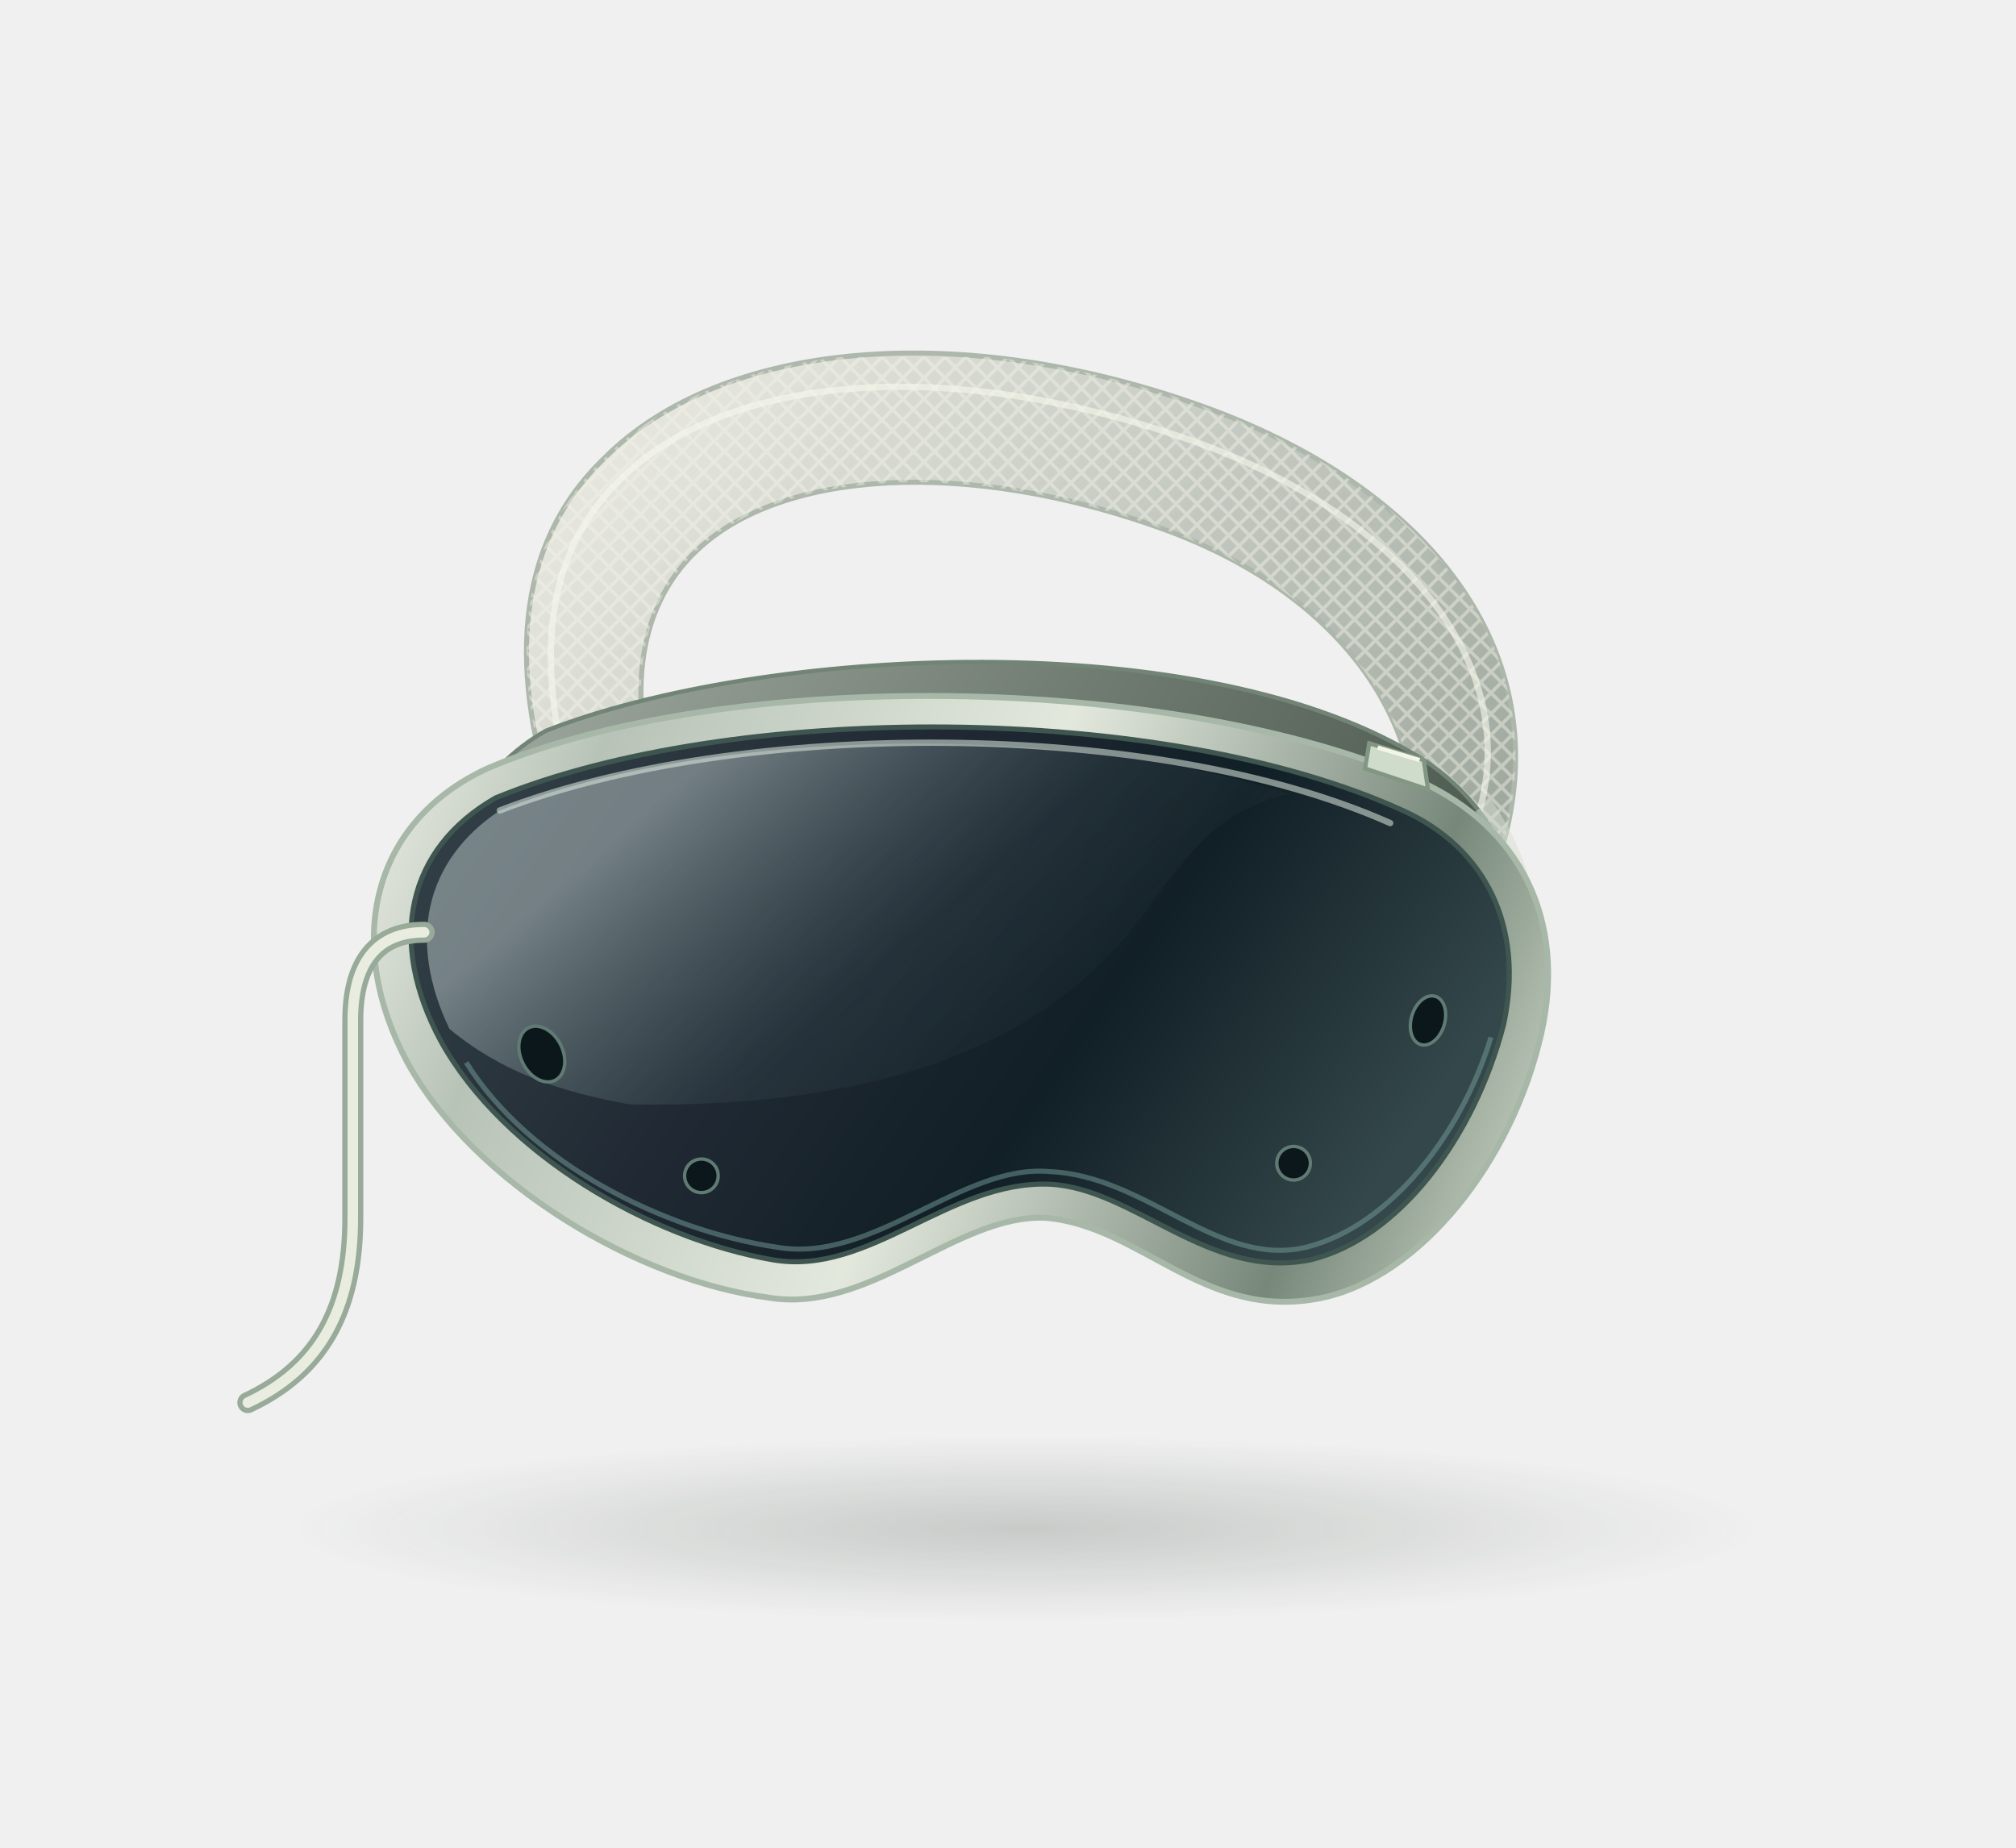
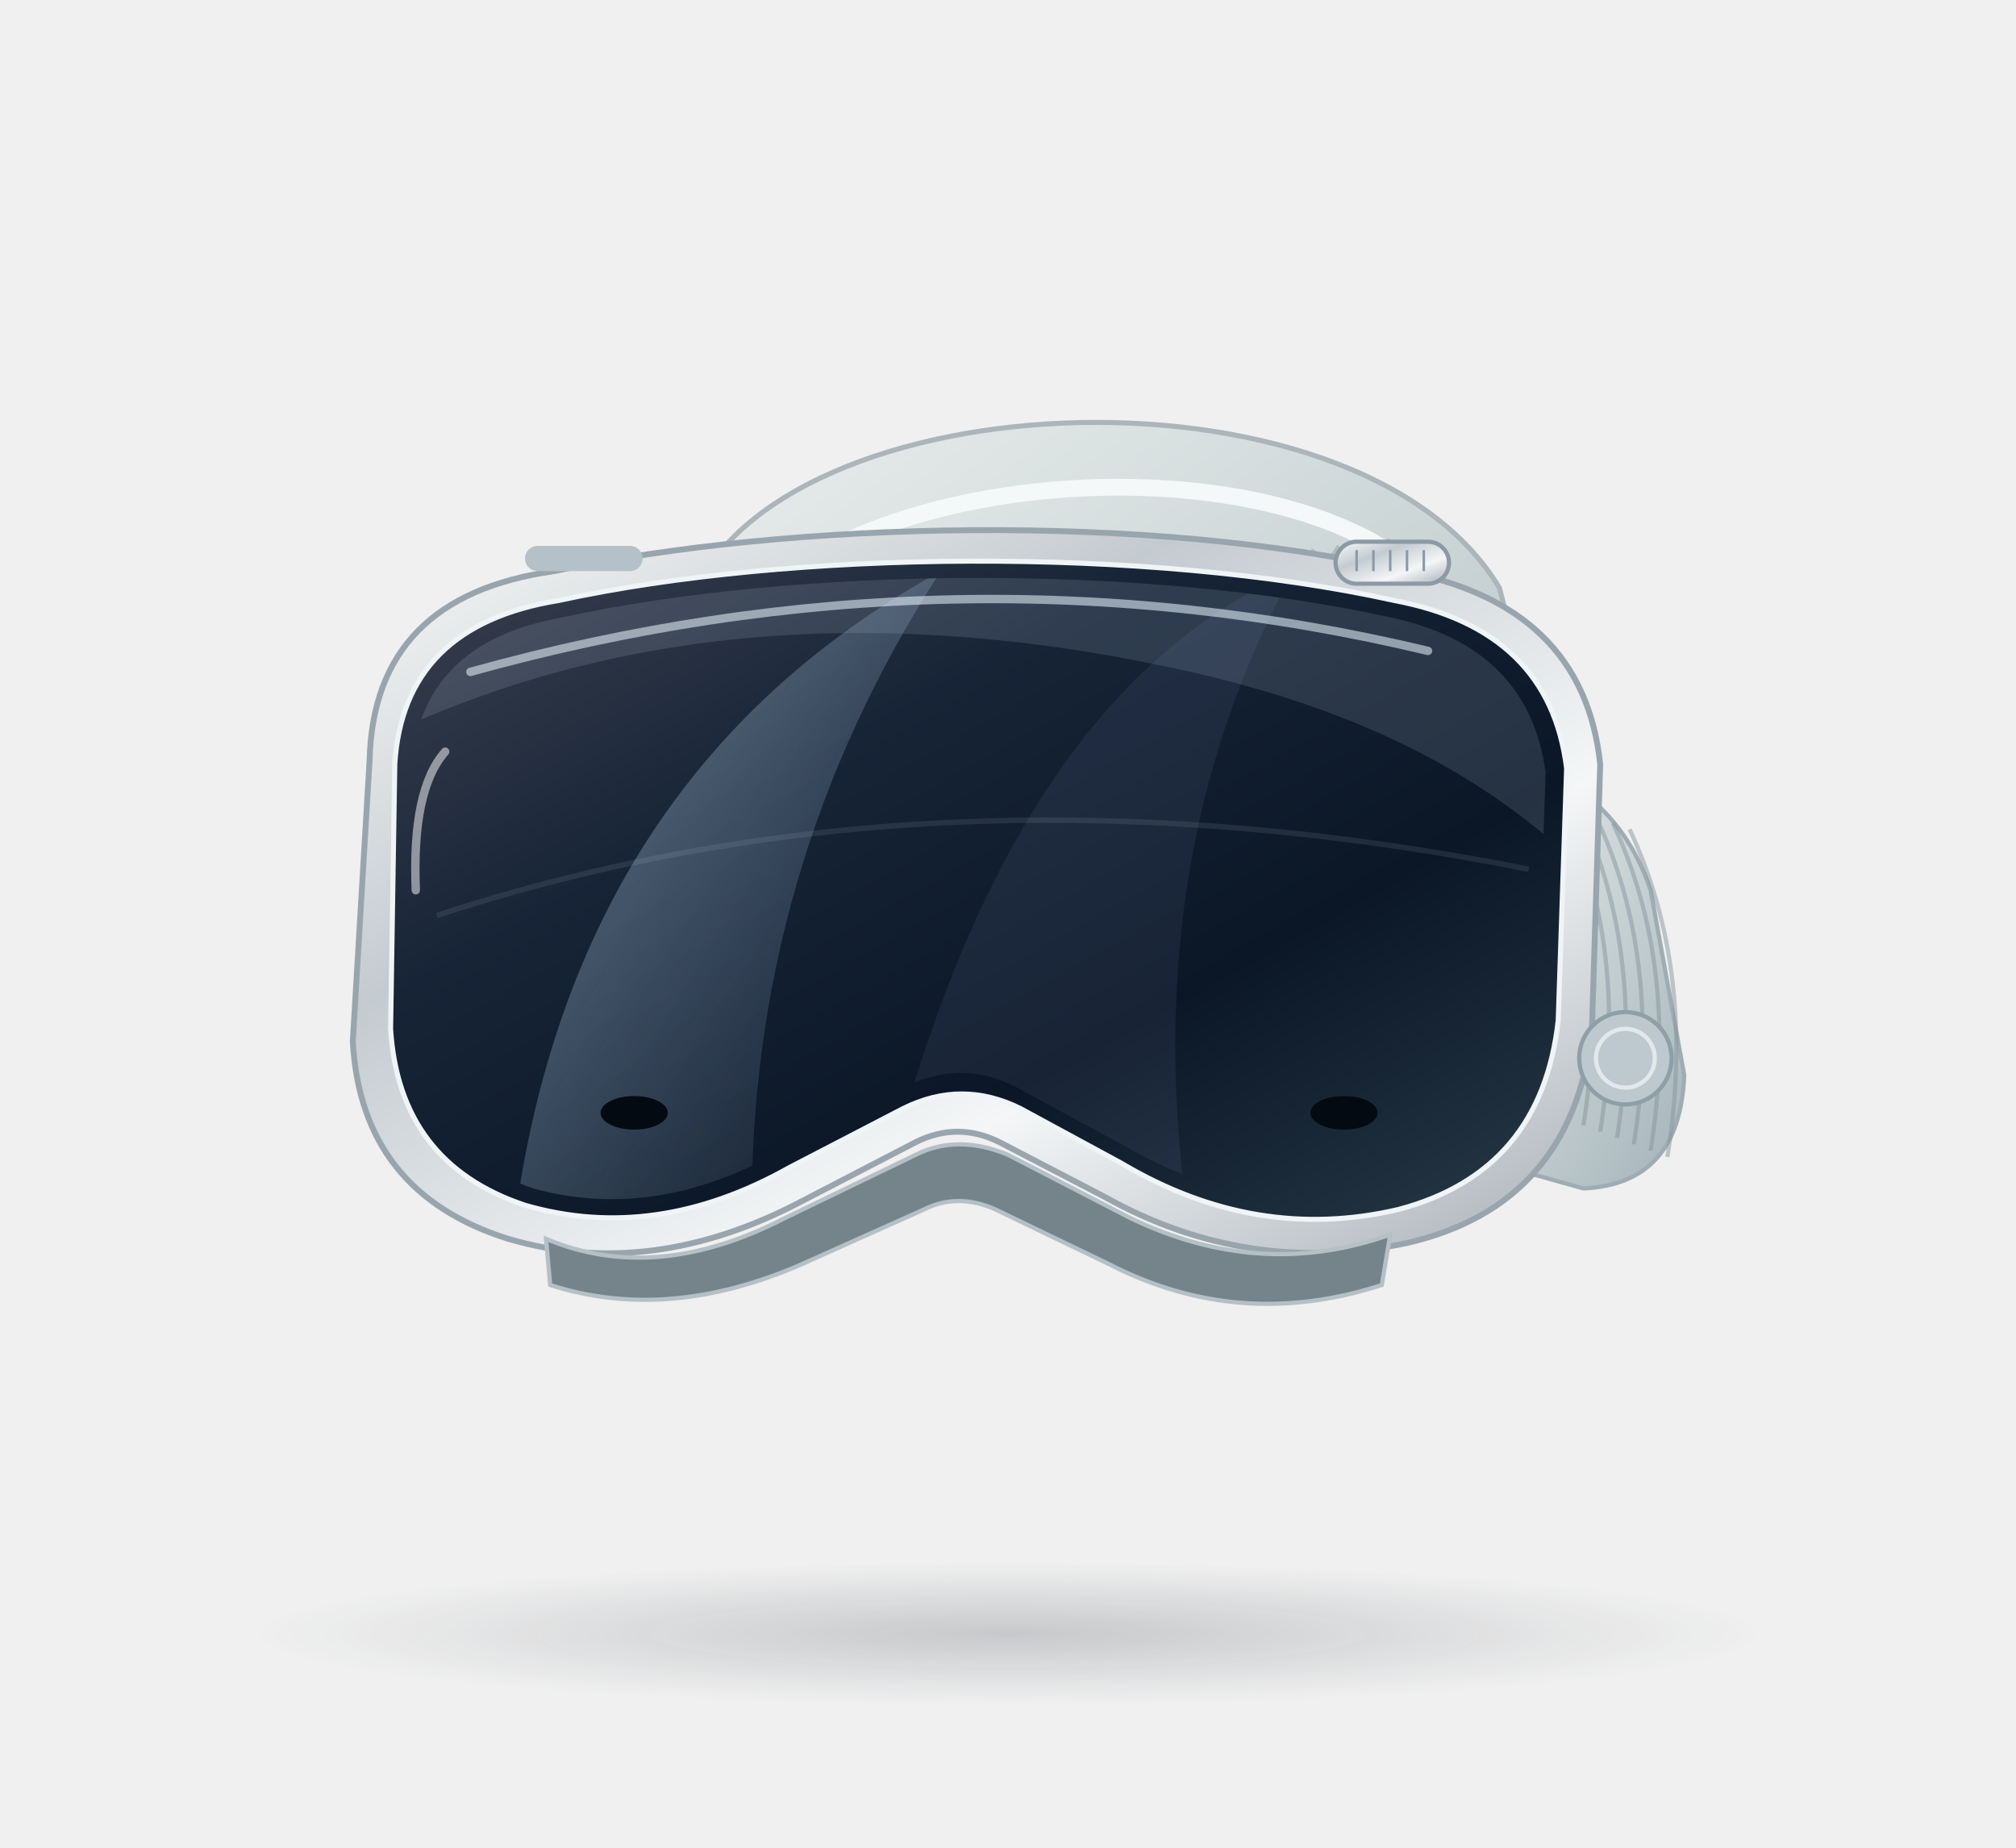
- <svg xmlns="http://www.w3.org/2000/svg" viewBox="0 0 480 440" fill="none">
+ <svg xmlns="http://www.w3.org/2000/svg" viewBox="0 0 480 440" fill="none" role="img" aria-labelledby="title">
  <defs>
-     <linearGradient id="band" x1="152" y1="94" x2="330" y2="269" gradientUnits="userSpaceOnUse">
-       <stop stop-color="#e7e7df" />
-       <stop offset=".5" stop-color="#bfc5bd" />
-       <stop offset="1" stop-color="#949e93" />
+     <linearGradient id="silver" x1="0%" y1="0%" x2="100%" y2="100%">
+       <stop offset="0.000" stop-color="#f9faf9" />
+       <stop offset="0.333" stop-color="#c4cbd0" />
+       <stop offset="0.667" stop-color="#f4f6f7" />
+       <stop offset="1.000" stop-color="#a6aeb5" />
    </linearGradient>
-     <linearGradient id="seal" x1="117" y1="154" x2="341" y2="302" gradientUnits="userSpaceOnUse">
-       <stop stop-color="#a0aaa1" />
-       <stop offset=".45" stop-color="#717c72" />
-       <stop offset="1" stop-color="#3e4c40" />
+     <linearGradient id="white" x1="0%" y1="0%" x2="100%" y2="100%">
+       <stop offset="0.000" stop-color="#ffffff" />
+       <stop offset="0.500" stop-color="#f6f7f6" />
+       <stop offset="1.000" stop-color="#d8dfe0" />
    </linearGradient>
-     <linearGradient id="frame" x1="84" y1="173" x2="375" y2="293" gradientUnits="userSpaceOnUse">
-       <stop stop-color="#f0f2e9" />
-       <stop offset=".18" stop-color="#b8c3b7" />
-       <stop offset=".5" stop-color="#e3e8dd" />
-       <stop offset=".8" stop-color="#77887a" />
-       <stop offset="1" stop-color="#d6dfd1" />
+     <linearGradient id="glass" x1="0%" y1="0%" x2="100%" y2="100%">
+       <stop offset="0.000" stop-color="#353b42" />
+       <stop offset="0.500" stop-color="#11161d" />
+       <stop offset="1.000" stop-color="#252c36" />
    </linearGradient>
-     <linearGradient id="glass" x1="133" y1="173" x2="316" y2="299" gradientUnits="userSpaceOnUse">
-       <stop stop-color="#303d44" />
-       <stop offset=".35" stop-color="#202933" />
-       <stop offset=".65" stop-color="#111f26" />
-       <stop offset="1" stop-color="#34474a" />
+     <linearGradient id="shine" x1="0%" y1="0%" x2="100%" y2="100%">
+       <stop offset="0.000" stop-color="#ffffff" />
+       <stop offset="1.000" stop-color="#ffffff00" />
    </linearGradient>
-     <linearGradient id="reflection" x1="166" y1="183" x2="241" y2="271" gradientUnits="userSpaceOnUse">
-       <stop stop-color="#d3dfe0" stop-opacity=".43" />
-       <stop offset=".55" stop-color="#779999" stop-opacity=".1" />
-       <stop offset="1" stop-color="#779999" stop-opacity="0" />
+     <radialGradient id="ground">
+       <stop stop-color="#18232f" stop-opacity=".19" />
+       <stop offset="1" stop-color="#18232f" stop-opacity="0" />
+     </radialGradient>
+     <linearGradient id="knit" x1="0%" y1="0%" x2="100%" y2="100%">
+       <stop offset="0.000" stop-color="#ecf0ef" />
+       <stop offset="0.500" stop-color="#cbd5d6" />
+       <stop offset="1.000" stop-color="#a5b4bb" />
    </linearGradient>
-     <radialGradient id="shadow">
-       <stop stop-color="#24372a" stop-opacity=".2" />
-       <stop offset="1" stop-color="#24372a" stop-opacity="0" />
-     </radialGradient>
-     <pattern id="knit" width="5" height="5" patternUnits="userSpaceOnUse">
-       <path d="m0 0 2.5 2.5L5 0M0 5l2.5-2.5L5 5" stroke="#f3f3e8" stroke-opacity=".45" stroke-width=".8" />
-     </pattern>
-     <clipPath id="strap">
-       <path d="M133 195c-12-34-11-65 11-86 28-28 85-33 143-12 55 20 85 60 70 107l-22 11c10-39-14-73-58-89-47-17-91-14-111 5-15 14-17 37-8 62l-25 2Z" />
-     </clipPath>
+     <linearGradient id="visor" x1="0%" y1="0%" x2="100%" y2="100%">
+       <stop offset="0.000" stop-color="#3b414f" />
+       <stop offset="0.333" stop-color="#172437" />
+       <stop offset="0.667" stop-color="#0b1726" />
+       <stop offset="1.000" stop-color="#283946" />
+     </linearGradient>
+     <linearGradient id="reflection" x1="0%" y1="0%" x2="100%" y2="100%">
+       <stop offset="0.000" stop-color="#accddf" />
+       <stop offset="1.000" stop-color="#7a85ab00" />
+     </linearGradient>
  </defs>
-   <ellipse cx="244" cy="364" rx="176" ry="22" fill="url(#shadow)" />
-   <path d="M133 195c-12-34-11-65 11-86 28-28 85-33 143-12 55 20 85 60 70 107l-22 11c10-39-14-73-58-89-47-17-91-14-111 5-15 14-17 37-8 62l-25 2Z" fill="url(#band)" stroke="#adb7ab" stroke-width="1.2" />
-   <g clip-path="url(#strap)">
-     <path d="M120 85h259v140H120z" fill="url(#knit)" />
-     <path d="M133 175c-5-27 0-48 17-63 26-23 77-27 134-7 48 17 79 52 68 89" stroke="#f7f8ec" stroke-width="1.5" opacity=".6" />
+   <ellipse cx="240" cy="389" rx="181" ry="17" fill="url(#ground)" />
+   <path d="M163 147c16-57 160-64 194-7l25 96-35 38-30-103c-25-23-98-23-120 0l-15 63-38-16Z" fill="url(#knit)" stroke="#abb5ba" stroke-width="1.2" />
+   <path d="M177 146c33-37 134-41 165-5" stroke="#f5f8f8" stroke-width="4" stroke-linecap="round" />
+   <g stroke="#8d9a9f" stroke-opacity=".45" stroke-width="1.5">
+     <path d="M175 135.0q-10 14-10 30" />
+     <path d="M181 134.2q-10 14-10 30" />
+     <path d="M187 133.4q-10 14-10 30" />
+     <path d="M193 132.6q-10 14-10 30" />
+     <path d="M199 131.8q-10 14-10 30" />
+     <path d="M205 131.0q-10 14-10 30" />
+     <path d="M211 130.2q-10 14-10 30" />
+     <path d="M217 129.4q-10 14-10 30" />
+     <path d="M223 128.6q-10 14-10 30" />
+     <path d="M229 135.0q-10 14-10 30" />
+     <path d="M235 134.2q-10 14-10 30" />
+     <path d="M241 133.4q-10 14-10 30" />
+     <path d="M247 132.6q-10 14-10 30" />
+     <path d="M253 131.8q-10 14-10 30" />
+     <path d="M259 131.0q-10 14-10 30" />
+     <path d="M265 130.2q-10 14-10 30" />
+     <path d="M271 129.4q-10 14-10 30" />
+     <path d="M277 128.6q-10 14-10 30" />
+     <path d="M283 135.0q-10 14-10 30" />
+     <path d="M289 134.2q-10 14-10 30" />
+     <path d="M295 133.4q-10 14-10 30" />
+     <path d="M301 132.6q-10 14-10 30" />
+     <path d="M307 131.8q-10 14-10 30" />
+     <path d="M313 131.0q-10 14-10 30" />
+     <path d="M319 130.2q-10 14-10 30" />
+     <path d="M325 129.4q-10 14-10 30" />
+     <path d="M331 128.6q-10 14-10 30" />
  </g>
-   <path d="M130 174c51-20 157-26 209 7 20 13 30 38 22 71-5 22-22 41-41 49-22 8-41 1-58-11-13-10-23-9-36-1-23 16-47 18-72 6-37-18-52-50-49-76 1-20 9-36 25-45Z" fill="url(#seal)" stroke="#718475" />
-   <path d="M112 187c-11 10-17 23-15 40 2 23 16 44 39 58m217-93c13 18 16 46 3 68" stroke="#d6ded0" stroke-opacity=".5" stroke-width="5" />
-   <path d="M116 183c56-24 163-23 222 3 24 11 35 33 29 60-7 31-29 58-52 63-28 6-43-17-66-19-21-1-42 23-66 19-31-4-70-27-86-56-15-28-9-57 19-70Z" fill="url(#frame)" stroke="#a7b8a8" stroke-width="1.4" />
-   <path d="M118 190c56-23 159-23 216 3 20 9 29 28 24 51-7 27-25 51-46 56-24 5-42-17-62-18-24-1-43 22-66 18-29-5-64-25-79-52-13-24-8-46 13-58Z" fill="url(#glass)" stroke="#3f5650" stroke-width="1.2" />
-   <path d="M119 193c50-20 134-21 188-4-17 4-24 14-35 29-22 30-61 46-122 45-17-3-31-8-43-18-10-21-6-40 12-52Z" fill="url(#reflection)" />
-   <path d="M119 193c57-22 156-22 212 3" stroke="#deebe0" stroke-opacity=".55" stroke-width="1.5" stroke-linecap="round" />
-   <path d="M111 253c15 24 47 40 74 44 23 4 44-20 65-18 23 1 40 23 61 18 20-5 37-27 44-50" stroke="#779e9a" stroke-opacity=".5" stroke-width="1.2" />
-   <g fill="#0c171b" stroke="#5f7b73" stroke-width=".8">
-     <ellipse cx="129" cy="251" rx="5" ry="7" transform="rotate(-27 129 251)" />
-     <circle cx="167" cy="280" r="4" />
-     <circle cx="308" cy="277" r="4" />
-     <ellipse cx="340" cy="243" rx="4" ry="6" transform="rotate(17 340 243)" />
+   <path d="M347 178q36 4 46 34l8 44q-1 26-24 27l-25-7-12-40Z" fill="url(#knit)" stroke="#9fadb3" />
+   <g stroke="#87969e" stroke-opacity=".5">
+     <path d="M360 187.0q16 34 9 78" />
+     <path d="M364 188.5q16 34 9 78" />
+     <path d="M368 190.0q16 34 9 78" />
+     <path d="M372 191.5q16 34 9 78" />
+     <path d="M376 193.0q16 34 9 78" />
+     <path d="M380 194.5q16 34 9 78" />
+     <path d="M384 196.0q16 34 9 78" />
+     <path d="M388 197.5q16 34 9 78" />
  </g>
-   <path d="m326 177 13 4 1 7-15-5 1-6Z" fill="#cfdbcb" stroke="#829783" />
-   <path d="m328 178 10 3" stroke="#f3f5e7" />
-   <path d="M101 222c-11 0-17 7-17 21v47c0 22-8 36-25 44" stroke="#98aa99" stroke-width="5" stroke-linecap="round" />
-   <path d="M101 222c-11 0-17 7-17 21v47c0 22-8 36-25 44" stroke="#e9eddf" stroke-width="2.5" stroke-linecap="round" />
+   <path d="M88 181q1-39 44-45c56-12 142-14 202 0q43 8 47 46l-2 64q-5 41-44 50-38 8-72-11l-25-13q-10-5-20 0l-27 14q-36 19-70 9-35-11-37-47Z" fill="url(#silver)" stroke="#99a5ad" stroke-width="1.4" />
+   <path d="M94 182q2-33 39-39c55-12 140-13 199 0q37 7 41 40l-2 60q-4 36-38 45-34 8-66-11l-24-13q-14-7-28 0l-27 14q-32 18-63 9-30-10-32-42Z" fill="url(#visor)" stroke="#eff5f7" stroke-width="1.2" />
+   <clipPath id="visor-clip">
+     <path d="M98 183q2-30 36-36c55-12 138-13 197 0q33 7 37 37l-2 59q-4 33-34 40-33 8-64-10l-24-13q-15-9-31 0l-27 14q-30 17-59 9-27-9-28-39Z" />
+   </clipPath>
+   <g clip-path="url(#visor-clip)">
+     <path d="M88 177q83-41 191-18c61 13 88 37 108 58v-82H88Z" fill="#d7e9ff" opacity=".13" />
+     <path d="M122 295q13-110 102-159-46 71-45 155Z" fill="url(#reflection)" opacity=".55" />
+     <path d="M209 290q29-124 99-154-39 71-24 162Z" fill="#8388b5" opacity=".11" />
+     <path d="M104 218q119-39 260-11" stroke="#d8e4ed" stroke-opacity=".1" stroke-width="1.3" />
+     <ellipse cx="151" cy="265" rx="8" ry="4" fill="#030a11" />
+     <ellipse cx="320" cy="265" rx="8" ry="4" fill="#030a11" />
+   </g>
+   <path d="M112 160q115-32 228-5" stroke="#eaf7ff" stroke-opacity=".55" stroke-width="2" stroke-linecap="round" />
+   <path d="M106 179q-8 9-7 33" stroke="#ffffff" stroke-opacity=".5" stroke-width="2" stroke-linecap="round" />
+   <path d="M130 295q26 11 57-5l31-15q10-5 22 0l29 15q31 15 62 4l-2 12q-34 11-65-5l-27-13q-9-4-17 0l-29 13q-32 14-60 5Z" fill="#75838b" stroke="#b4c0c6" />
+   <rect x="318" y="129" width="27" height="10" rx="5" fill="url(#silver)" stroke="#8b9aa4" />
+   <path d="M323 131v5m4-5v5m4-5v5m4-5v5m4-5v5" stroke="#8b9aa4" stroke-width=".6" />
+   <path d="M128 133h22" stroke="#b5c1c8" stroke-width="6" stroke-linecap="round" />
+   <circle cx="387" cy="252" r="11" fill="#bdc9ce" stroke="#8f9fa8" />
+   <circle cx="387" cy="252" r="7" stroke="#e2e9ec" />
</svg>
